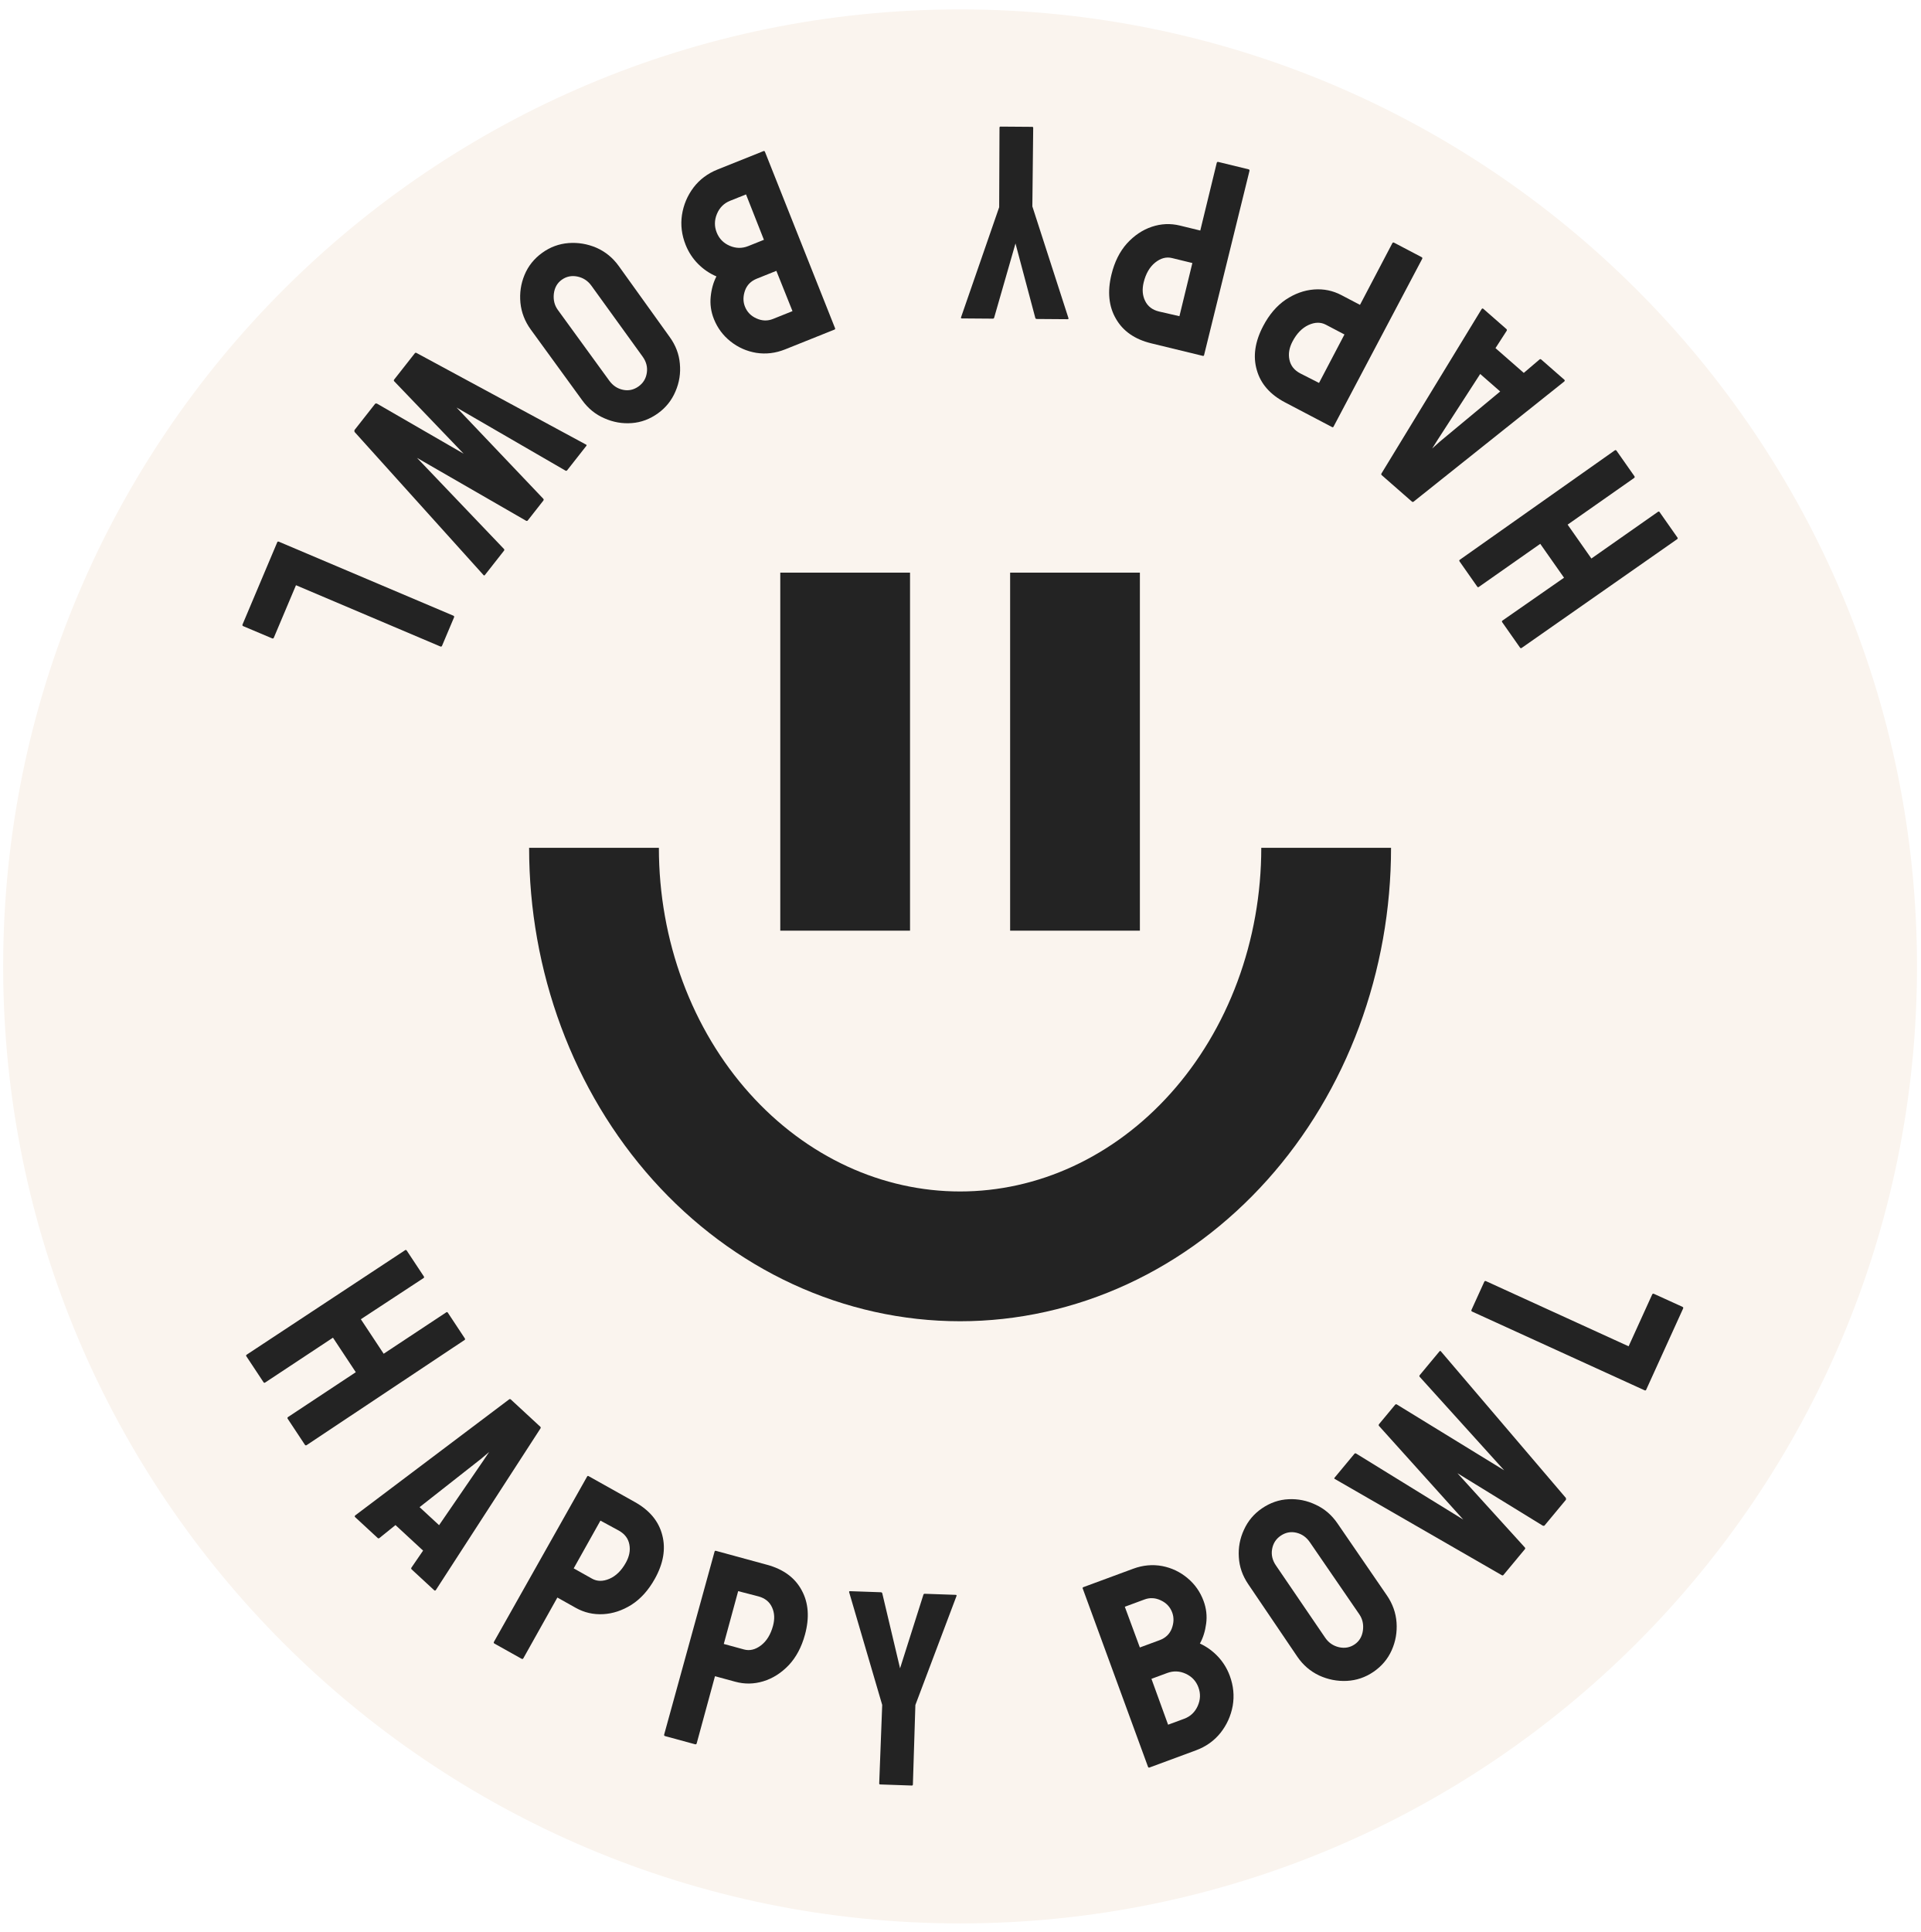
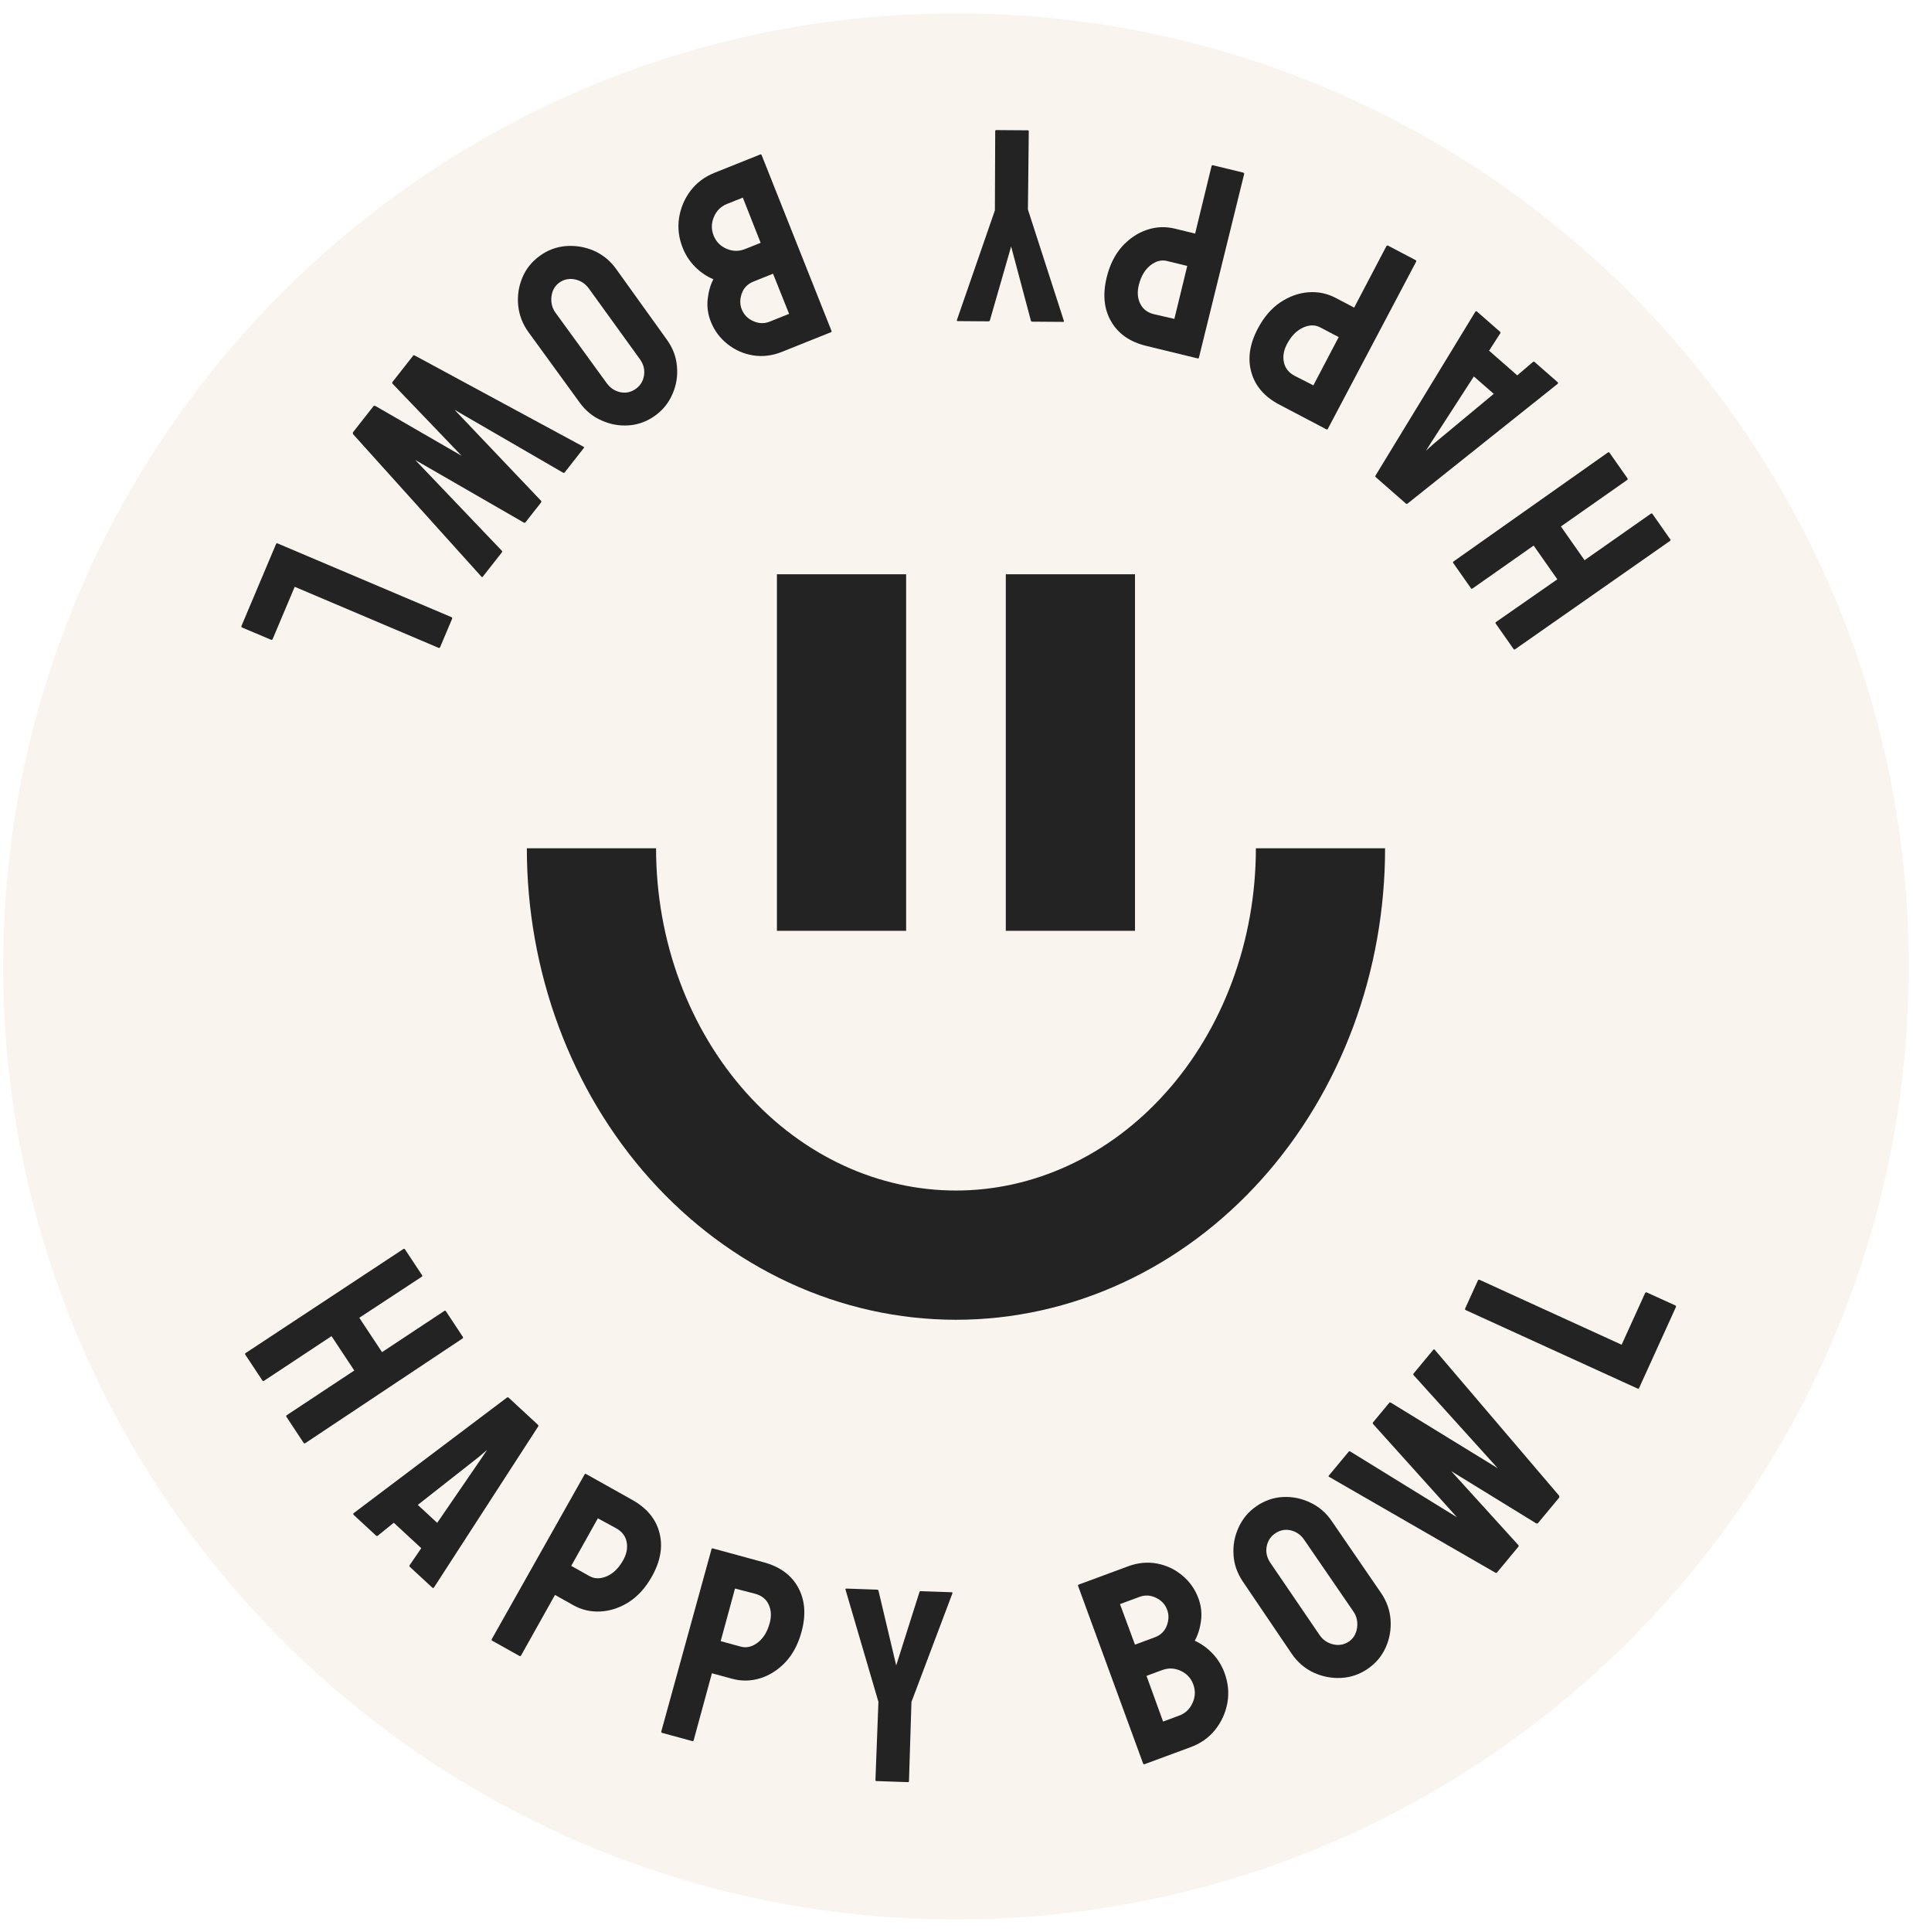
- <svg xmlns="http://www.w3.org/2000/svg" width="172" height="173" viewBox="0 0 172 173" fill="none">
+ <svg xmlns="http://www.w3.org/2000/svg" width="100" height="101" viewBox="0 0 172 173" fill="none">
  <path d="M171.673 86.537C171.673 133.865 133.306 172.232 85.978 172.232C38.65 172.232 0.283 133.865 0.283 86.537C0.283 39.209 38.65 0.842 85.978 0.842C133.306 0.842 171.673 39.209 171.673 86.537Z" fill="#FAF4EE" />
  <path fill-rule="evenodd" clip-rule="evenodd" d="M59.005 75.917C59.005 80.041 59.733 84.113 61.137 87.895C62.541 91.676 64.584 95.074 67.124 97.907C69.662 100.74 72.64 102.948 75.87 104.441C79.097 105.933 82.53 106.689 85.978 106.689C89.426 106.689 92.859 105.933 96.086 104.441C99.316 102.948 102.294 100.74 104.832 97.907C107.372 95.074 109.415 91.676 110.819 87.895C112.223 84.113 112.951 80.041 112.951 75.917H124.572C124.572 81.401 123.604 86.844 121.713 91.939C119.822 97.034 117.035 101.702 113.486 105.663C109.936 109.624 105.687 112.805 100.961 114.989C96.234 117.174 91.14 118.31 85.978 118.31C80.816 118.31 75.722 117.174 70.995 114.989C66.269 112.805 62.02 109.624 58.47 105.663C54.92 101.702 52.134 97.034 50.243 91.939C48.352 86.844 47.384 81.401 47.384 75.917H59.005Z" fill="#232323" />
  <path fill-rule="evenodd" clip-rule="evenodd" d="M81.496 51.277V83.336H69.876V51.277H81.496Z" fill="#232323" />
  <path fill-rule="evenodd" clip-rule="evenodd" d="M102.08 51.277V83.336H90.46V51.277H102.08Z" fill="#232323" />
  <path d="M23.603 123.777L22.058 121.442C22.022 121.388 22.038 121.339 22.105 121.295L36.284 111.944C36.337 111.908 36.387 111.924 36.431 111.991L37.95 114.287C37.994 114.354 37.989 114.405 37.936 114.44L32.315 118.13L34.359 121.221L39.967 117.511C40.021 117.476 40.065 117.485 40.101 117.538L41.619 119.834C41.664 119.901 41.659 119.952 41.605 119.988L27.467 129.399C27.4 129.443 27.344 129.432 27.3 129.365L25.768 127.049C25.723 126.982 25.735 126.927 25.802 126.882L31.863 122.873L29.818 119.782L23.757 123.791C23.69 123.836 23.639 123.831 23.603 123.777Z" fill="#232323" />
  <path d="M31.812 135.695L45.594 125.306C45.649 125.27 45.701 125.273 45.748 125.317L48.38 127.751C48.428 127.795 48.435 127.846 48.403 127.904L39.036 142.374C38.987 142.439 38.936 142.446 38.883 142.397L36.871 140.537C36.812 140.482 36.806 140.423 36.855 140.358L37.889 138.848L35.417 136.562L33.992 137.711C33.932 137.765 33.875 137.767 33.822 137.718L31.801 135.849C31.754 135.806 31.757 135.754 31.812 135.695ZM43.288 130.786L43.805 130.015L43.102 130.614L37.575 134.957L39.321 136.571L43.288 130.786Z" fill="#232323" />
  <path d="M46.706 148.532L44.283 147.176C44.213 147.137 44.198 147.082 44.237 147.012L52.578 132.216C52.609 132.16 52.653 132.148 52.709 132.179L56.859 134.503C58.179 135.242 58.996 136.23 59.309 137.466C59.633 138.699 59.408 140.007 58.633 141.39C58.067 142.402 57.373 143.171 56.552 143.698C55.728 144.214 54.879 144.495 54.005 144.54C53.131 144.586 52.315 144.396 51.557 143.972L49.914 143.051L46.87 148.486C46.831 148.556 46.776 148.572 46.706 148.532ZM55.426 137.062L53.771 136.163L51.376 140.439L53.019 141.36C53.476 141.615 53.994 141.62 54.575 141.373C55.16 141.12 55.649 140.642 56.042 139.939C56.357 139.378 56.463 138.833 56.362 138.306C56.264 137.772 55.952 137.357 55.426 137.062Z" fill="#232323" />
  <path d="M62.244 156.189L59.565 155.46C59.487 155.438 59.459 155.389 59.48 155.311L63.992 138.937C64.009 138.875 64.049 138.852 64.111 138.869L68.7 140.12C70.159 140.518 71.191 141.278 71.794 142.402C72.406 143.52 72.504 144.843 72.088 146.373C71.783 147.491 71.296 148.405 70.627 149.115C69.953 149.816 69.197 150.294 68.36 150.549C67.523 150.805 66.685 150.819 65.846 150.59L64.029 150.095L62.392 156.105C62.371 156.182 62.321 156.211 62.244 156.189ZM67.928 142.95L66.105 142.478L64.817 147.207L66.633 147.702C67.138 147.839 67.642 147.718 68.146 147.338C68.652 146.951 69.011 146.369 69.223 145.592C69.392 144.971 69.364 144.417 69.138 143.93C68.914 143.435 68.511 143.109 67.928 142.95Z" fill="#232323" />
  <path d="M81.652 159.885L78.817 159.787C78.761 159.785 78.734 159.752 78.736 159.687L79.004 152.667L76.044 142.575C76.03 142.511 76.055 142.479 76.12 142.481L78.87 142.577C78.951 142.58 78.998 142.613 79.012 142.678L80.603 149.389L82.691 142.806C82.71 142.742 82.751 142.711 82.815 142.714L85.59 142.81C85.654 142.812 85.677 142.845 85.659 142.909L81.975 152.673L81.752 159.792C81.75 159.856 81.716 159.887 81.652 159.885Z" fill="#232323" />
  <path d="M107.09 156.737L102.935 158.273C102.874 158.295 102.83 158.268 102.802 158.193L96.962 142.244C96.939 142.184 96.959 142.142 97.019 142.12L101.48 140.472C102.348 140.151 103.215 140.071 104.081 140.232C104.932 140.398 105.687 140.758 106.346 141.312C107.003 141.859 107.482 142.54 107.783 143.355C108.029 144.02 108.106 144.694 108.016 145.38C107.926 146.065 107.739 146.662 107.455 147.17C108.065 147.451 108.603 147.84 109.07 148.336C109.536 148.833 109.89 149.406 110.13 150.055C110.461 150.954 110.549 151.852 110.392 152.751C110.227 153.652 109.861 154.461 109.293 155.177C108.723 155.885 107.989 156.406 107.09 156.737ZM102.497 143.223L100.73 143.876L102.077 147.522L103.844 146.87C104.38 146.672 104.744 146.323 104.937 145.822C105.127 145.315 105.139 144.838 104.975 144.393C104.794 143.902 104.459 143.541 103.97 143.31C103.479 143.071 102.988 143.042 102.497 143.223ZM104.53 149.807L103.115 150.33L104.606 154.438L106.044 153.907C106.603 153.7 107.007 153.319 107.257 152.764C107.506 152.208 107.528 151.651 107.321 151.093C107.115 150.534 106.738 150.129 106.19 149.876C105.642 149.624 105.089 149.601 104.53 149.807Z" fill="#232323" />
  <path d="M122.994 149.707C122.27 150.201 121.474 150.471 120.609 150.515C119.75 150.556 118.923 150.393 118.129 150.029C117.338 149.653 116.688 149.093 116.18 148.348L111.787 141.861C111.271 141.103 110.989 140.297 110.942 139.442C110.884 138.586 111.036 137.766 111.399 136.984C111.757 136.194 112.295 135.555 113.013 135.065C113.758 134.557 114.55 134.285 115.392 134.247C116.239 134.205 117.054 134.37 117.834 134.744C118.617 135.107 119.264 135.663 119.777 136.415L124.209 142.874C124.717 143.619 125.002 144.423 125.065 145.286C125.125 146.161 124.98 146.99 124.628 147.775C124.277 148.56 123.732 149.204 122.994 149.707ZM121.315 147.244C121.727 146.963 121.973 146.552 122.052 146.011C122.127 145.463 122.021 144.98 121.736 144.561L117.303 138.101C116.995 137.649 116.591 137.364 116.092 137.246C115.593 137.129 115.124 137.22 114.685 137.519C114.267 137.804 114.012 138.202 113.921 138.712C113.83 139.222 113.944 139.709 114.261 140.175L118.674 146.648C118.977 147.094 119.39 147.377 119.911 147.499C120.428 147.614 120.896 147.529 121.315 147.244Z" fill="#232323" />
  <path d="M136.557 138.722L134.644 141.025C134.598 141.081 134.541 141.086 134.474 141.041L119.542 132.437C119.482 132.408 119.473 132.369 119.514 132.32L121.288 130.184C121.329 130.134 121.379 130.124 121.439 130.153L131.039 136.07L123.491 127.682C123.451 127.629 123.458 127.571 123.509 127.509L124.936 125.791C124.977 125.742 125.027 125.731 125.087 125.76L134.703 131.659L127.139 123.29C127.099 123.236 127.1 123.185 127.141 123.135L128.9 121.018C128.951 120.956 128.997 120.952 129.036 121.005L140.22 134.123C140.24 134.149 140.246 134.186 140.239 134.232L140.236 134.293L138.323 136.596C138.292 136.633 138.236 136.638 138.153 136.611L130.518 131.918L136.541 138.552C136.598 138.61 136.603 138.666 136.557 138.722Z" fill="#232323" />
  <path d="M150.725 117.176L147.417 124.451C147.391 124.51 147.341 124.522 147.267 124.489L131.838 117.447C131.765 117.413 131.745 117.36 131.778 117.287L132.918 114.781C132.951 114.708 133.004 114.688 133.078 114.721L145.847 120.554L147.956 115.917C147.989 115.844 148.043 115.824 148.116 115.857L150.665 117.017C150.738 117.05 150.758 117.103 150.725 117.176Z" fill="#232323" />
  <path d="M148.617 45.848L150.225 48.141C150.262 48.194 150.248 48.243 150.182 48.289L136.263 58.023C136.211 58.06 136.161 58.046 136.115 57.98L134.534 55.727C134.488 55.661 134.492 55.61 134.544 55.573L140.063 51.731L137.934 48.697L132.43 52.559C132.377 52.596 132.332 52.588 132.295 52.535L130.715 50.282C130.669 50.216 130.672 50.164 130.725 50.127L144.601 40.334C144.667 40.288 144.723 40.298 144.769 40.364L146.364 42.637C146.41 42.703 146.4 42.759 146.334 42.805L140.385 46.978L142.513 50.012L148.463 45.839C148.528 45.792 148.58 45.796 148.617 45.848Z" fill="#232323" />
  <path d="M140.086 34.159L126.593 44.92C126.538 44.958 126.487 44.956 126.438 44.913L123.741 42.552C123.692 42.51 123.683 42.459 123.713 42.4L132.683 27.679C132.73 27.614 132.781 27.605 132.835 27.652L134.897 29.457C134.958 29.51 134.965 29.569 134.918 29.635L133.925 31.173L136.459 33.391L137.852 32.203C137.911 32.148 137.967 32.144 138.022 32.192L140.093 34.005C140.141 34.047 140.139 34.098 140.086 34.159ZM128.748 39.379L128.253 40.164L128.939 39.546L134.346 35.054L132.556 33.488L128.748 39.379Z" fill="#232323" />
  <path d="M124.848 21.733L127.306 23.023C127.378 23.06 127.395 23.114 127.357 23.186L119.423 38.203C119.393 38.26 119.349 38.273 119.292 38.243L115.081 36.033C113.741 35.331 112.898 34.365 112.551 33.138C112.194 31.915 112.383 30.601 113.12 29.197C113.658 28.171 114.331 27.383 115.137 26.834C115.947 26.295 116.788 25.991 117.66 25.922C118.533 25.853 119.354 26.02 120.123 26.424L121.791 27.299L124.685 21.783C124.722 21.712 124.777 21.695 124.848 21.733ZM116.444 33.436L118.123 34.29L120.4 29.95L118.732 29.075C118.269 28.832 117.751 28.841 117.177 29.104C116.599 29.373 116.123 29.864 115.749 30.577C115.45 31.147 115.358 31.694 115.474 32.218C115.586 32.75 115.909 33.156 116.444 33.436Z" fill="#232323" />
  <path d="M109.107 14.502L111.804 15.159C111.883 15.178 111.912 15.226 111.893 15.304L107.829 31.796C107.814 31.858 107.775 31.882 107.713 31.866L103.092 30.742C101.622 30.384 100.57 29.652 99.936 28.545C99.293 27.444 99.159 26.124 99.534 24.583C99.808 23.457 100.27 22.53 100.919 21.802C101.575 21.084 102.317 20.585 103.147 20.307C103.977 20.028 104.814 19.992 105.658 20.197L107.488 20.643L108.961 14.591C108.98 14.512 109.029 14.483 109.107 14.502ZM103.785 27.892L105.621 28.314L106.78 23.552L104.95 23.106C104.442 22.983 103.941 23.117 103.448 23.511C102.953 23.912 102.61 24.504 102.419 25.285C102.267 25.911 102.311 26.464 102.55 26.945C102.787 27.433 103.199 27.749 103.785 27.892Z" fill="#232323" />
  <path d="M89.605 11.337L92.442 11.358C92.498 11.358 92.526 11.39 92.526 11.455L92.45 18.48L95.683 28.487C95.699 28.552 95.674 28.584 95.61 28.583L92.858 28.563C92.777 28.562 92.729 28.53 92.714 28.465L90.94 21.801L89.032 28.438C89.016 28.502 88.975 28.534 88.911 28.534L86.134 28.513C86.07 28.513 86.046 28.48 86.063 28.416L89.479 18.555L89.508 11.432C89.508 11.368 89.541 11.336 89.605 11.337Z" fill="#232323" />
  <path d="M64.262 15.177L68.375 13.529C68.434 13.505 68.479 13.53 68.509 13.605L74.782 29.389C74.806 29.448 74.788 29.49 74.728 29.514L70.314 31.283C69.454 31.628 68.59 31.731 67.72 31.594C66.865 31.451 66.101 31.112 65.426 30.576C64.755 30.047 64.258 29.38 63.934 28.573C63.671 27.916 63.575 27.243 63.646 26.556C63.718 25.868 63.888 25.267 64.159 24.751C63.541 24.487 62.992 24.113 62.512 23.629C62.032 23.145 61.664 22.582 61.406 21.939C61.05 21.05 60.938 20.155 61.071 19.252C61.211 18.346 61.554 17.528 62.102 16.797C62.653 16.073 63.373 15.533 64.262 15.177ZM69.222 28.561L70.97 27.86L69.525 24.252L67.776 24.953C67.246 25.165 66.891 25.524 66.713 26.029C66.536 26.542 66.537 27.019 66.713 27.459C66.908 27.945 67.253 28.297 67.747 28.514C68.245 28.74 68.737 28.755 69.222 28.561ZM67.01 22.035L68.411 21.473L66.808 17.408L65.385 17.978C64.832 18.2 64.439 18.591 64.204 19.154C63.97 19.716 63.964 20.273 64.185 20.826C64.407 21.379 64.795 21.774 65.349 22.011C65.904 22.248 66.457 22.256 67.01 22.035Z" fill="#232323" />
  <path d="M48.556 22.638C49.267 22.124 50.054 21.833 50.918 21.765C51.776 21.702 52.606 21.841 53.41 22.184C54.212 22.538 54.876 23.08 55.404 23.811L59.972 30.176C60.51 30.919 60.813 31.718 60.883 32.57C60.965 33.425 60.835 34.248 60.494 35.041C60.157 35.84 59.637 36.494 58.933 37.002C58.202 37.53 57.417 37.825 56.577 37.885C55.731 37.95 54.912 37.807 54.122 37.455C53.329 37.114 52.667 36.575 52.134 35.838L47.527 29.501C46.999 28.771 46.693 27.975 46.606 27.114C46.522 26.241 46.645 25.408 46.975 24.614C47.304 23.82 47.831 23.161 48.556 22.638ZM50.301 25.055C49.897 25.347 49.663 25.765 49.598 26.308C49.538 26.857 49.657 27.337 49.954 27.748L54.561 34.085C54.882 34.528 55.293 34.802 55.795 34.906C56.297 35.01 56.763 34.906 57.194 34.595C57.605 34.298 57.849 33.894 57.925 33.382C58.002 32.87 57.876 32.385 57.546 31.929L52.958 25.578C52.642 25.141 52.222 24.869 51.698 24.761C51.178 24.66 50.712 24.758 50.301 25.055Z" fill="#232323" />
  <path d="M35.297 33.989L37.147 31.634C37.191 31.578 37.248 31.571 37.316 31.614L52.477 39.808C52.538 39.835 52.548 39.874 52.509 39.924L50.794 42.108C50.754 42.158 50.704 42.17 50.643 42.143L40.885 36.49L48.66 44.668C48.7 44.721 48.696 44.779 48.646 44.842L47.267 46.598C47.227 46.649 47.177 46.66 47.116 46.633L37.343 40.999L45.133 49.159C45.174 49.211 45.174 49.263 45.134 49.313L43.434 51.478C43.385 51.541 43.34 51.546 43.299 51.494L31.761 38.687C31.741 38.66 31.734 38.624 31.739 38.577L31.741 38.517L33.59 36.163C33.62 36.125 33.676 36.118 33.76 36.142L41.52 40.626L35.318 34.158C35.26 34.102 35.253 34.046 35.297 33.989Z" fill="#232323" />
  <path d="M21.722 55.913L24.83 48.551C24.855 48.492 24.905 48.478 24.979 48.509L40.594 55.128C40.669 55.159 40.69 55.212 40.659 55.286L39.588 57.822C39.557 57.896 39.504 57.917 39.43 57.886L26.506 52.403L24.525 57.096C24.493 57.17 24.441 57.192 24.366 57.16L21.786 56.071C21.712 56.04 21.691 55.987 21.722 55.913Z" fill="#232323" />
</svg>
